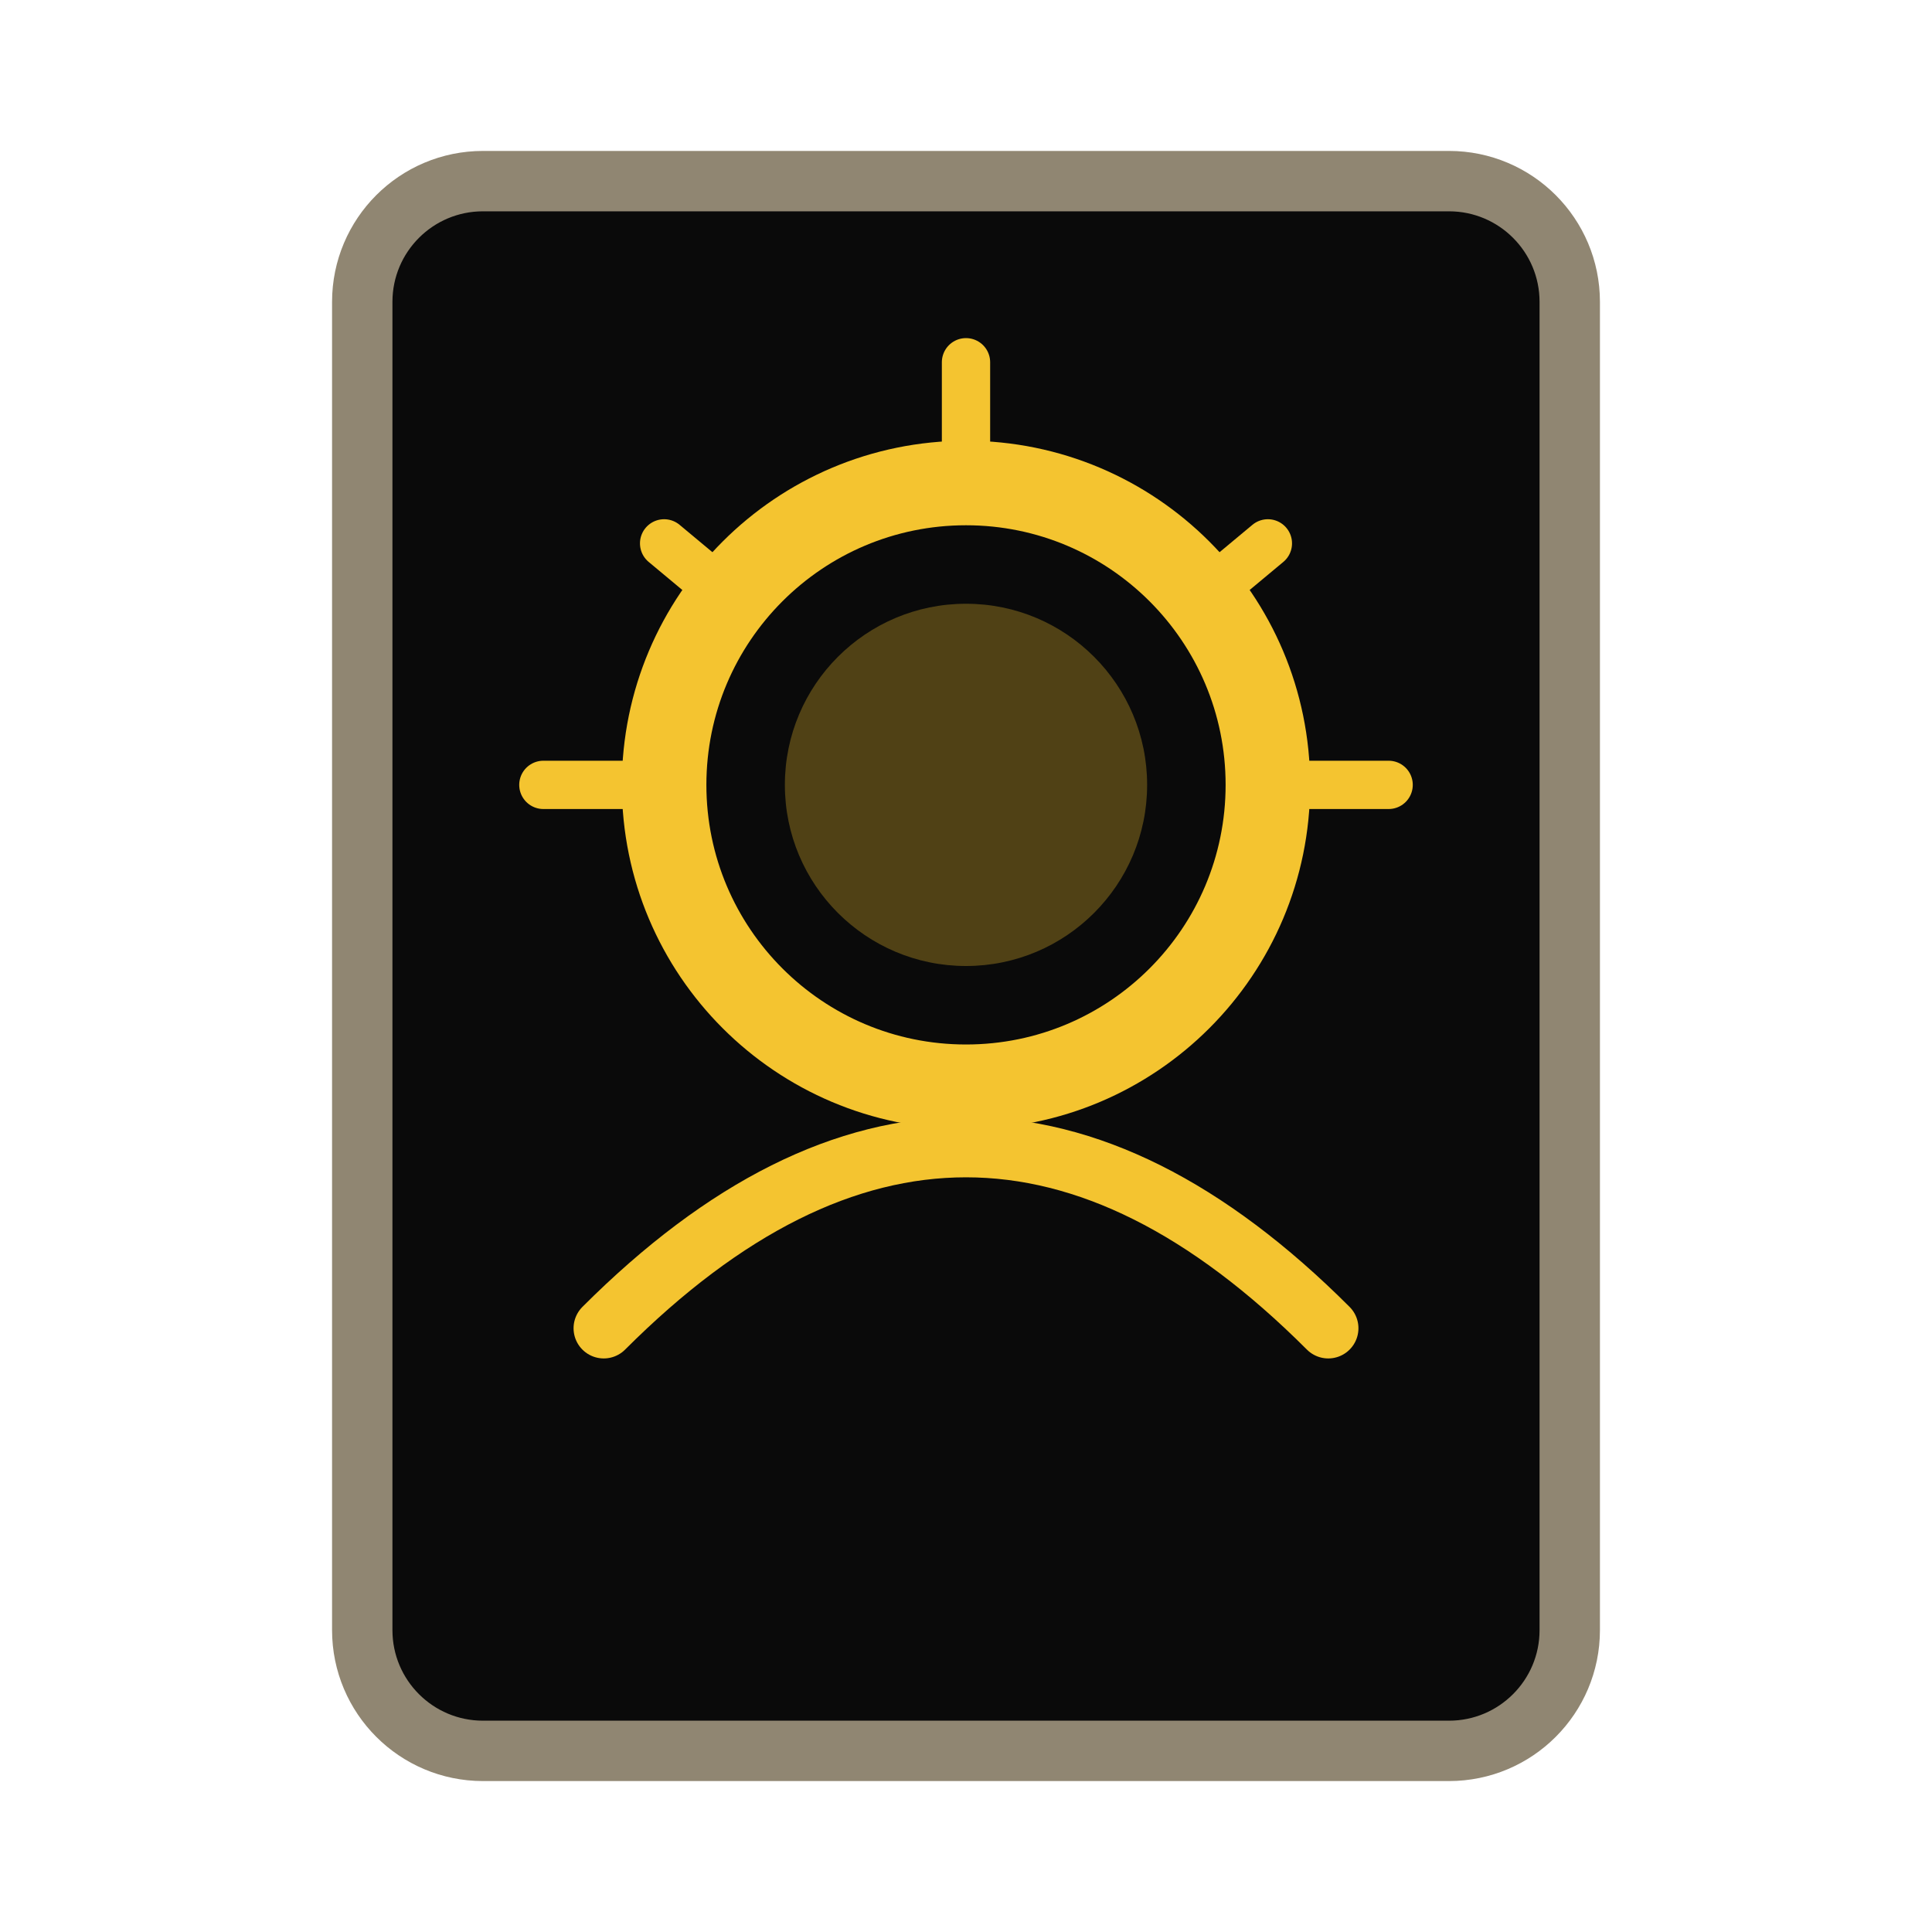
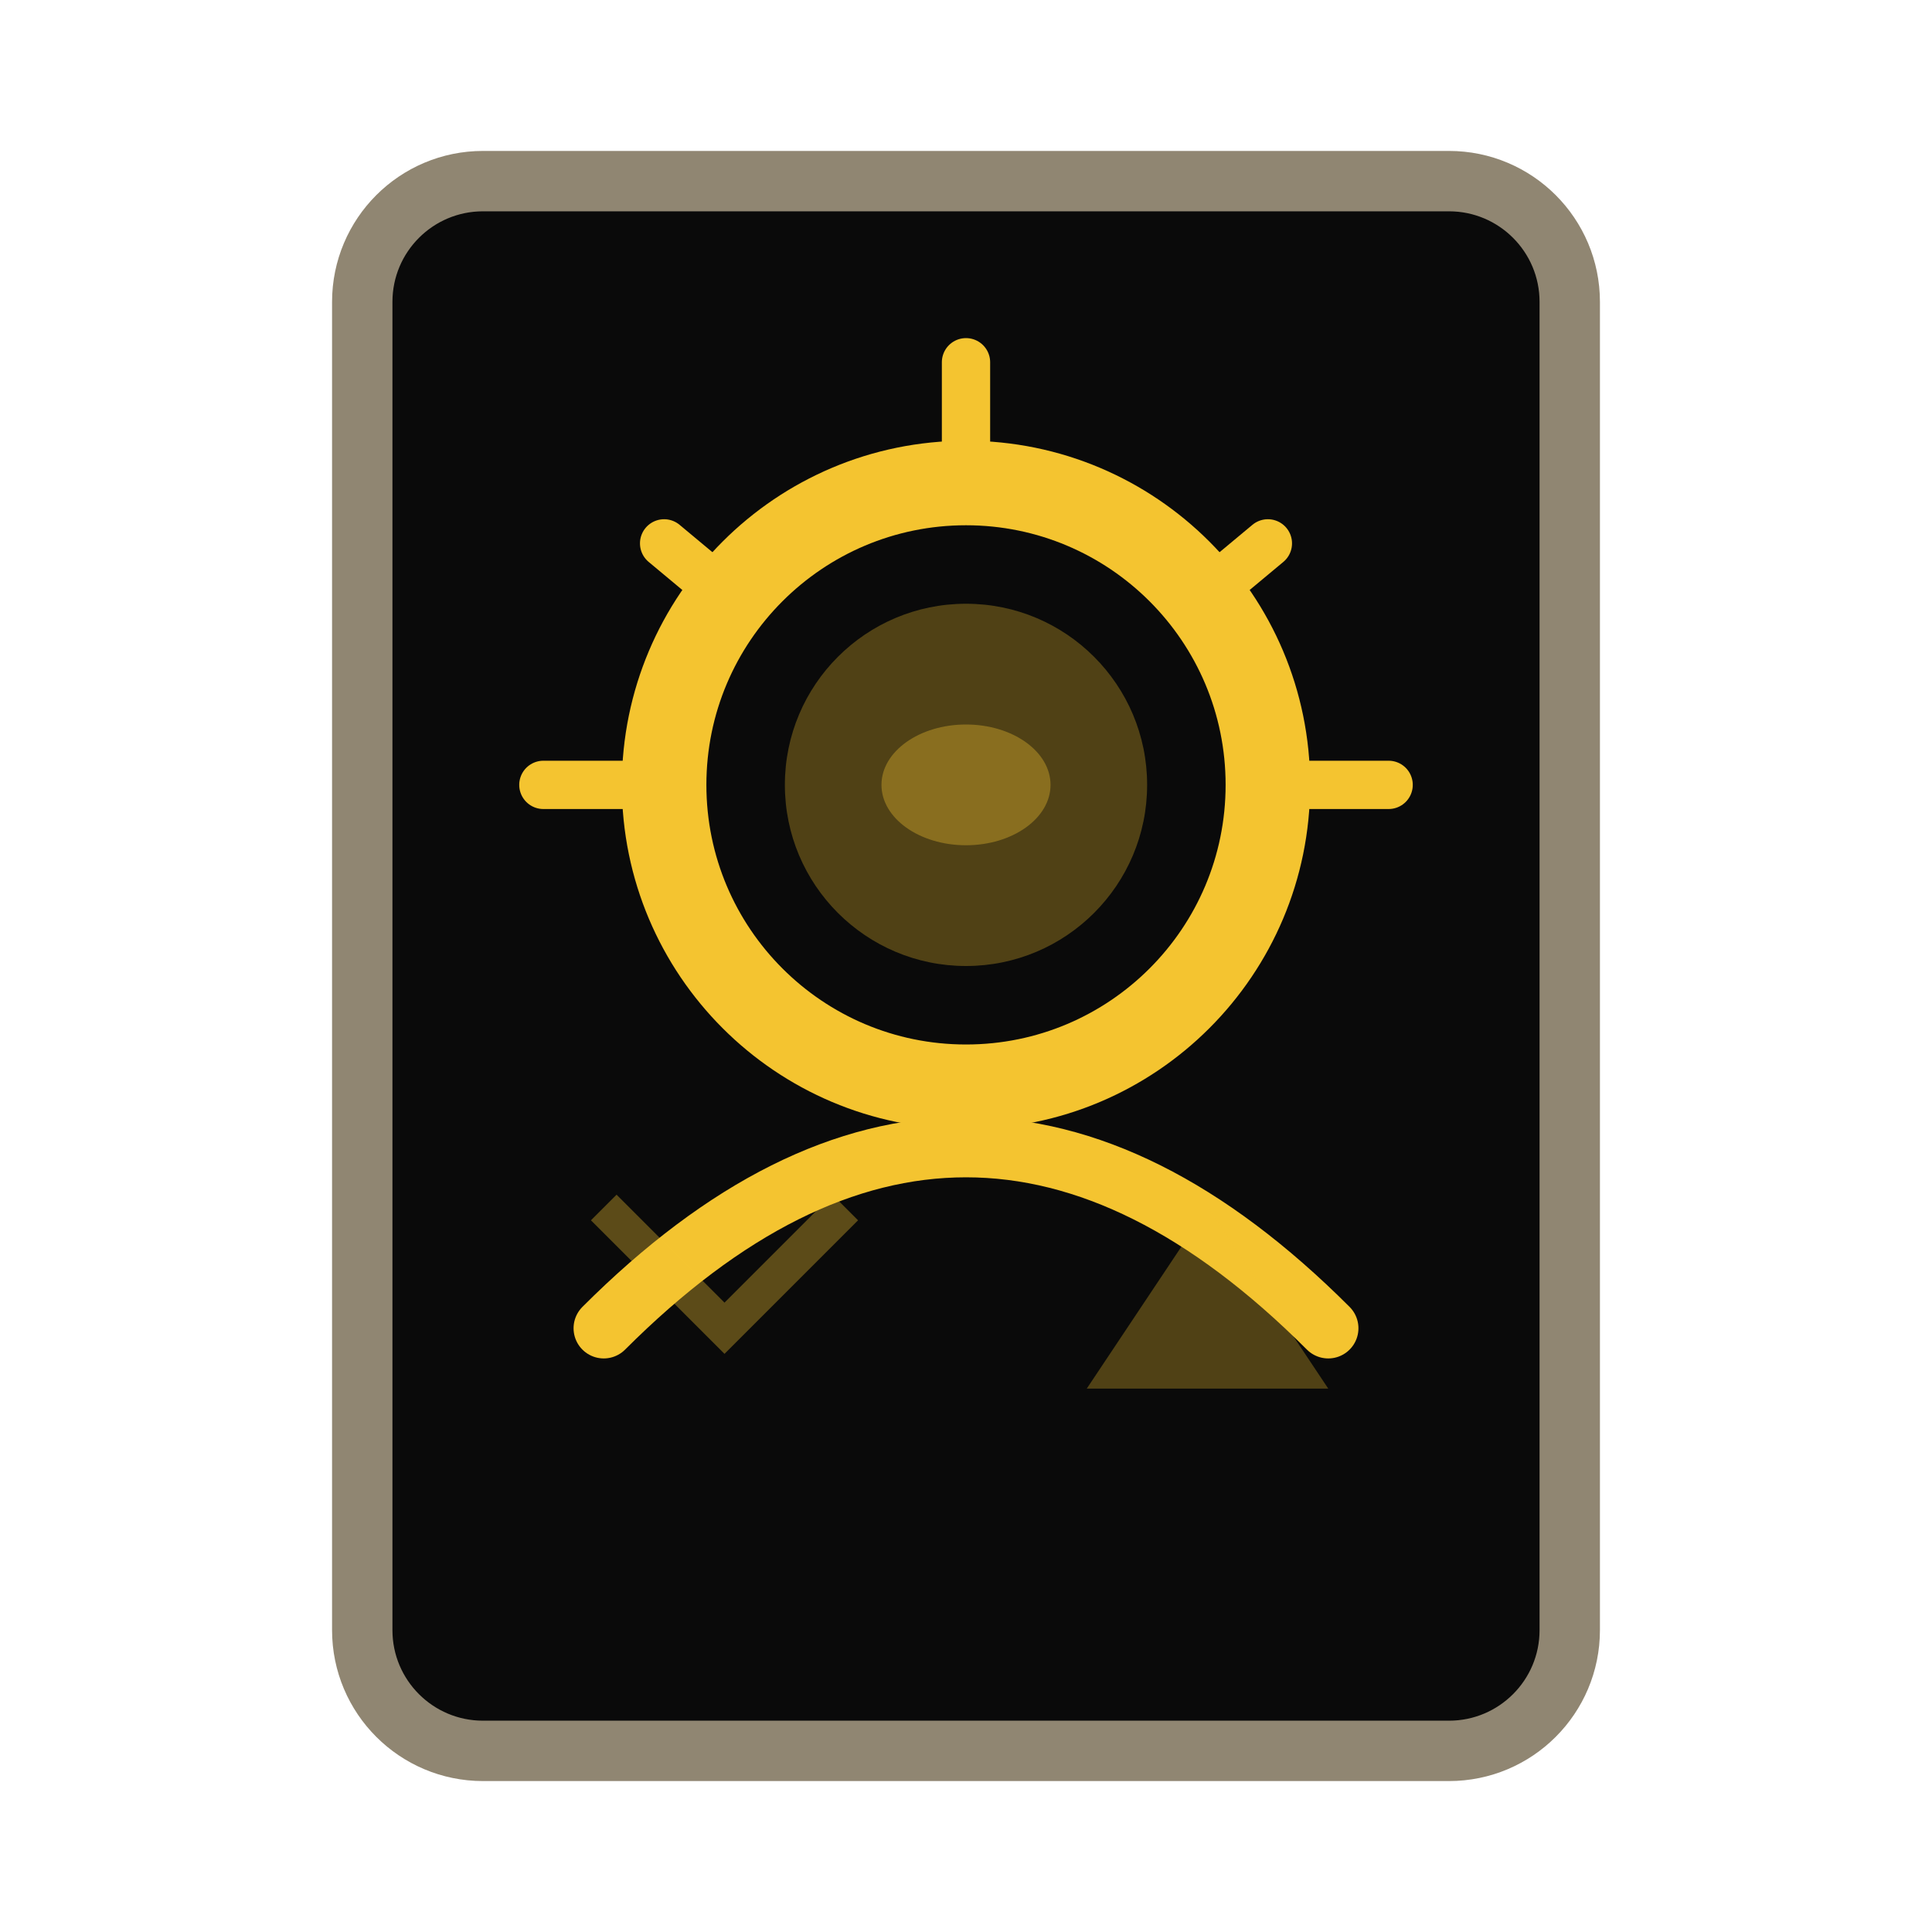
<svg xmlns="http://www.w3.org/2000/svg" viewBox="0 0 16 16">
  <rect x="3" y="1.5" width="10" height="13" rx="1" fill="#0A0A0A" stroke="#908672" stroke-width="0.5" />
  <circle cx="8" cy="6.5" r="2.5" fill="none" stroke="#F4C430" stroke-width="0.7" />
  <circle cx="8" cy="6.5" r="1.5" fill="#F4C430" opacity="0.3" />
  <line x1="8" y1="3" x2="8" y2="3.8" stroke="#F4C430" stroke-width="0.4" stroke-linecap="round" />
  <line x1="5.5" y1="4.5" x2="6.1" y2="5" stroke="#F4C430" stroke-width="0.4" stroke-linecap="round" />
  <line x1="10.5" y1="4.5" x2="9.9" y2="5" stroke="#F4C430" stroke-width="0.4" stroke-linecap="round" />
  <line x1="4.5" y1="6.5" x2="5.3" y2="6.5" stroke="#F4C430" stroke-width="0.4" stroke-linecap="round" />
  <line x1="11.5" y1="6.5" x2="10.7" y2="6.5" stroke="#F4C430" stroke-width="0.4" stroke-linecap="round" />
  <path d="M5 11c1-1 2-1.5 3-1.5s2 .5 3 1.5" fill="none" stroke="#F4C430" stroke-width="0.5" stroke-linecap="round" />
+   <ellipse cx="8" cy="6.5" rx="0.7" ry="0.5" fill="#F4C430" opacity="0.35" />
+   <polygon points="10,10 11,11.5 9,11.5" fill="#F4C430" opacity="0.3" />
+   <polyline points="5,10 6,11 7,10" fill="none" stroke="#F4C430" stroke-width="0.3" opacity="0.35" />
</svg>
